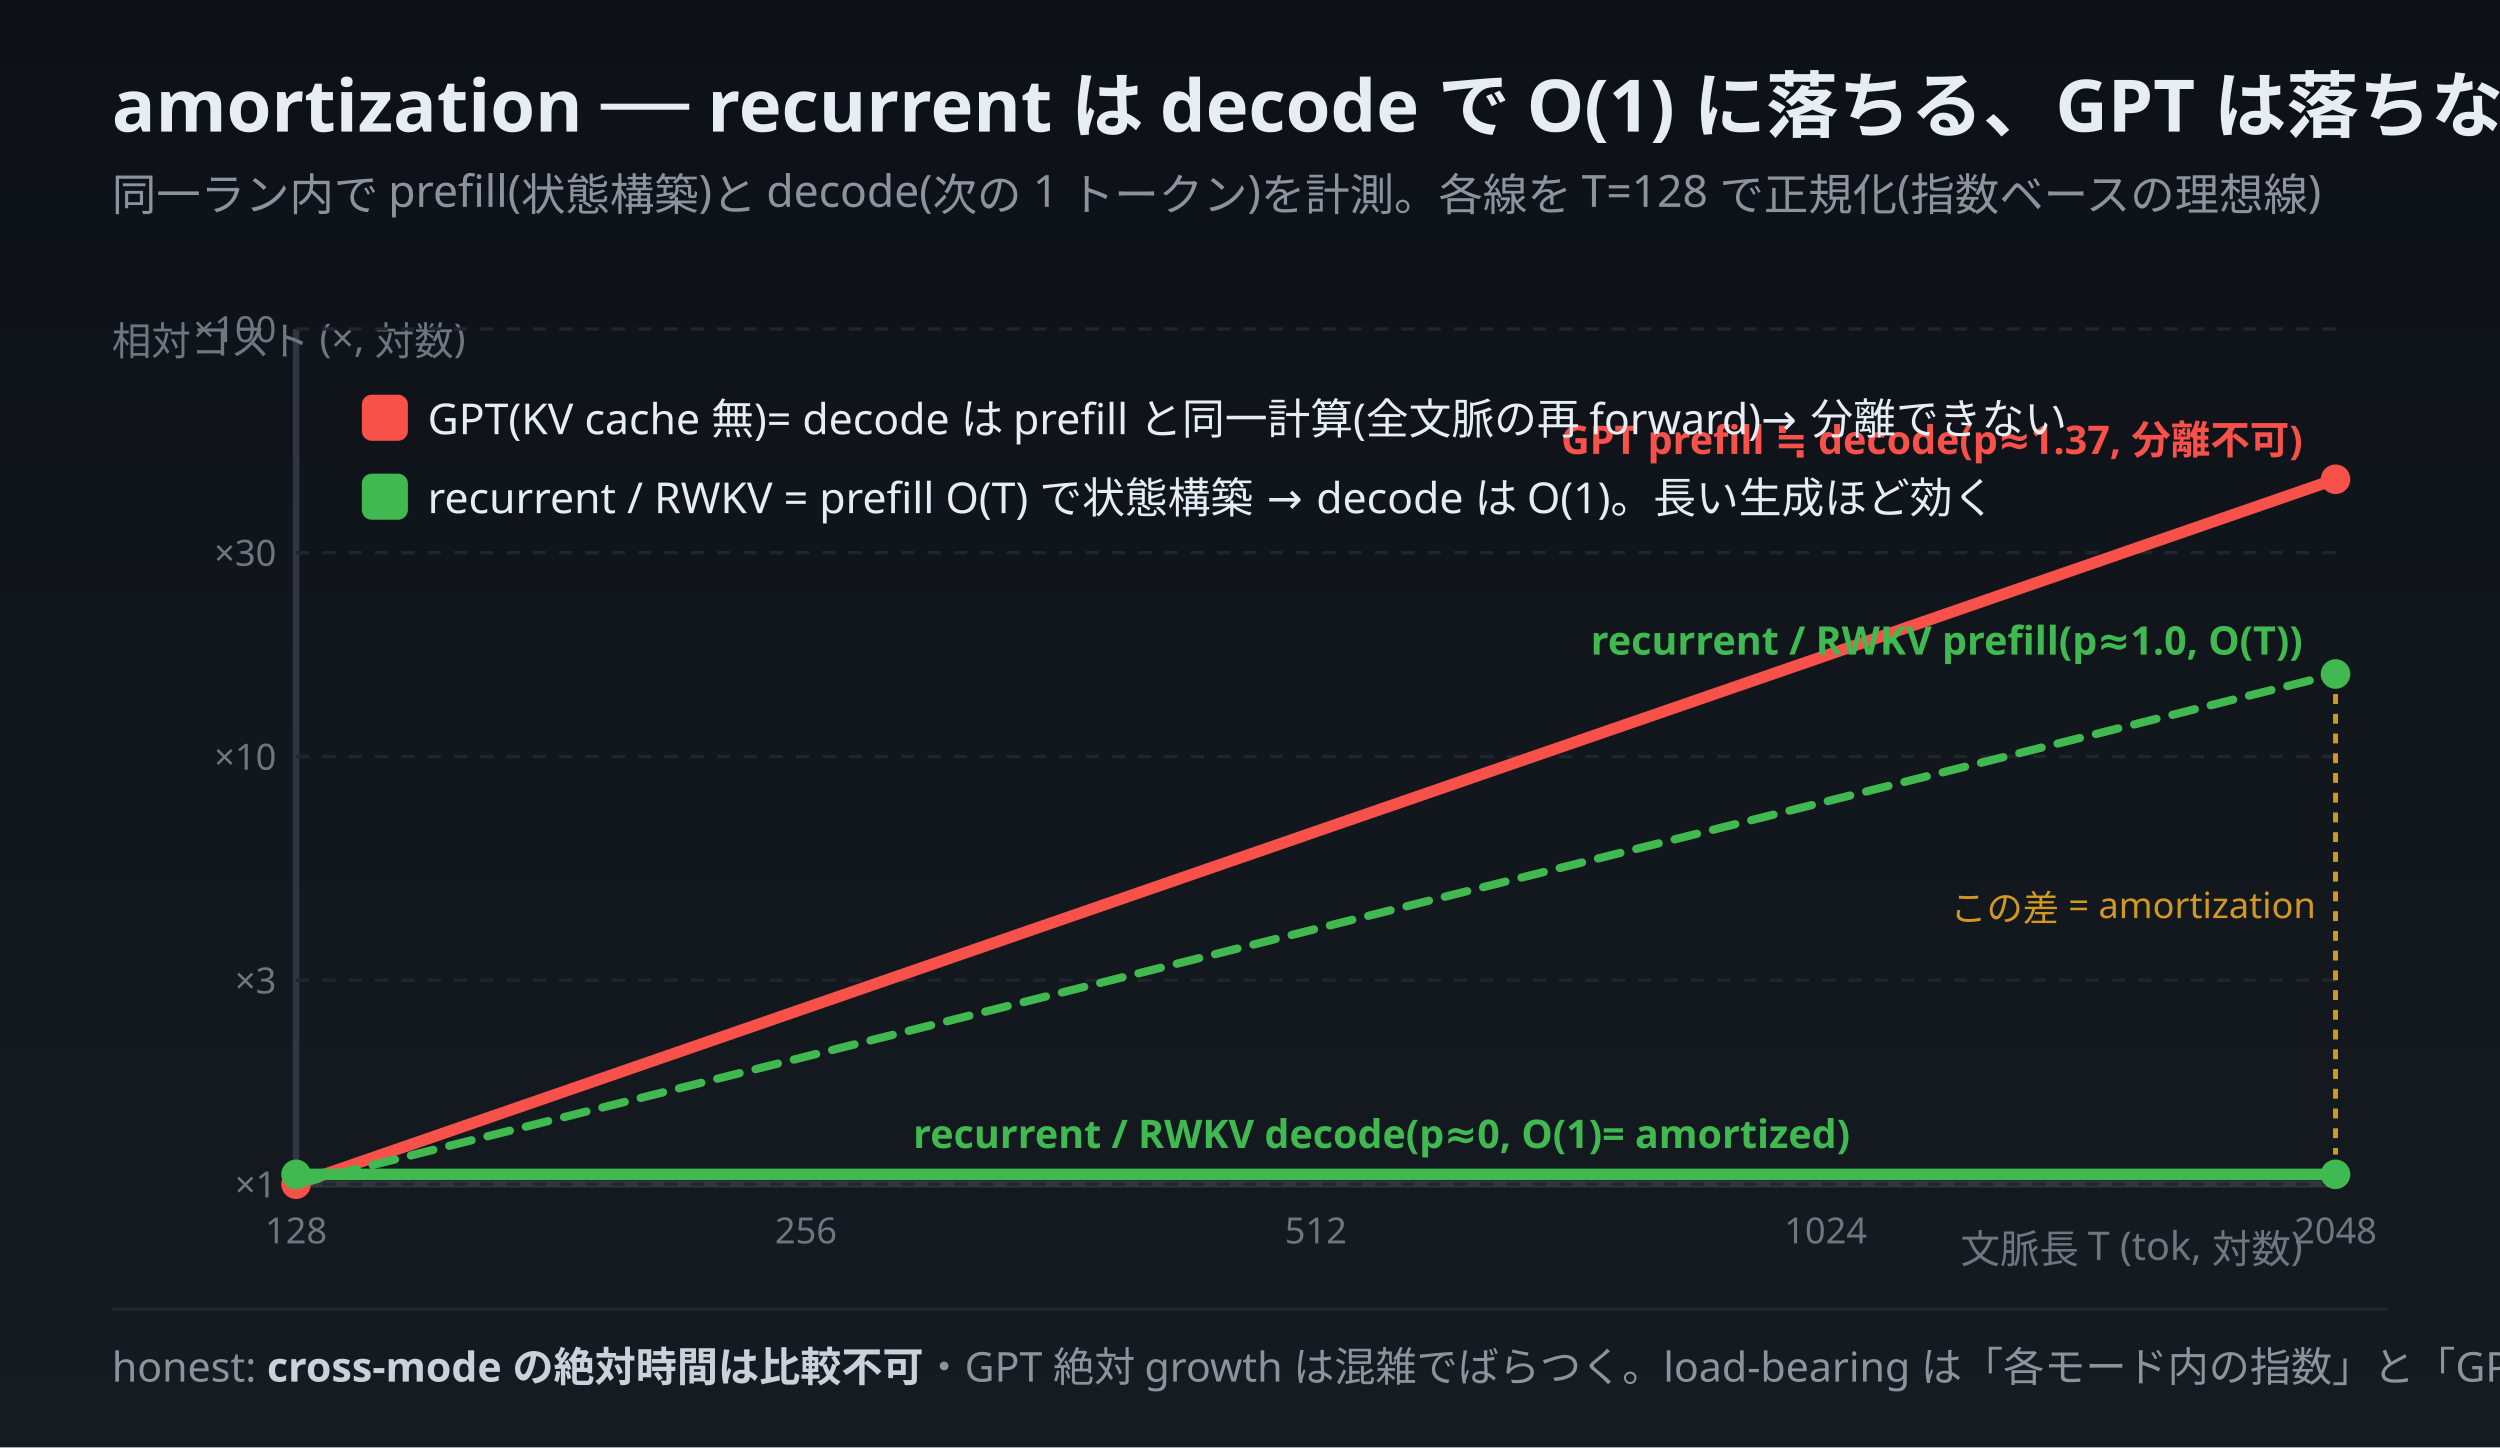
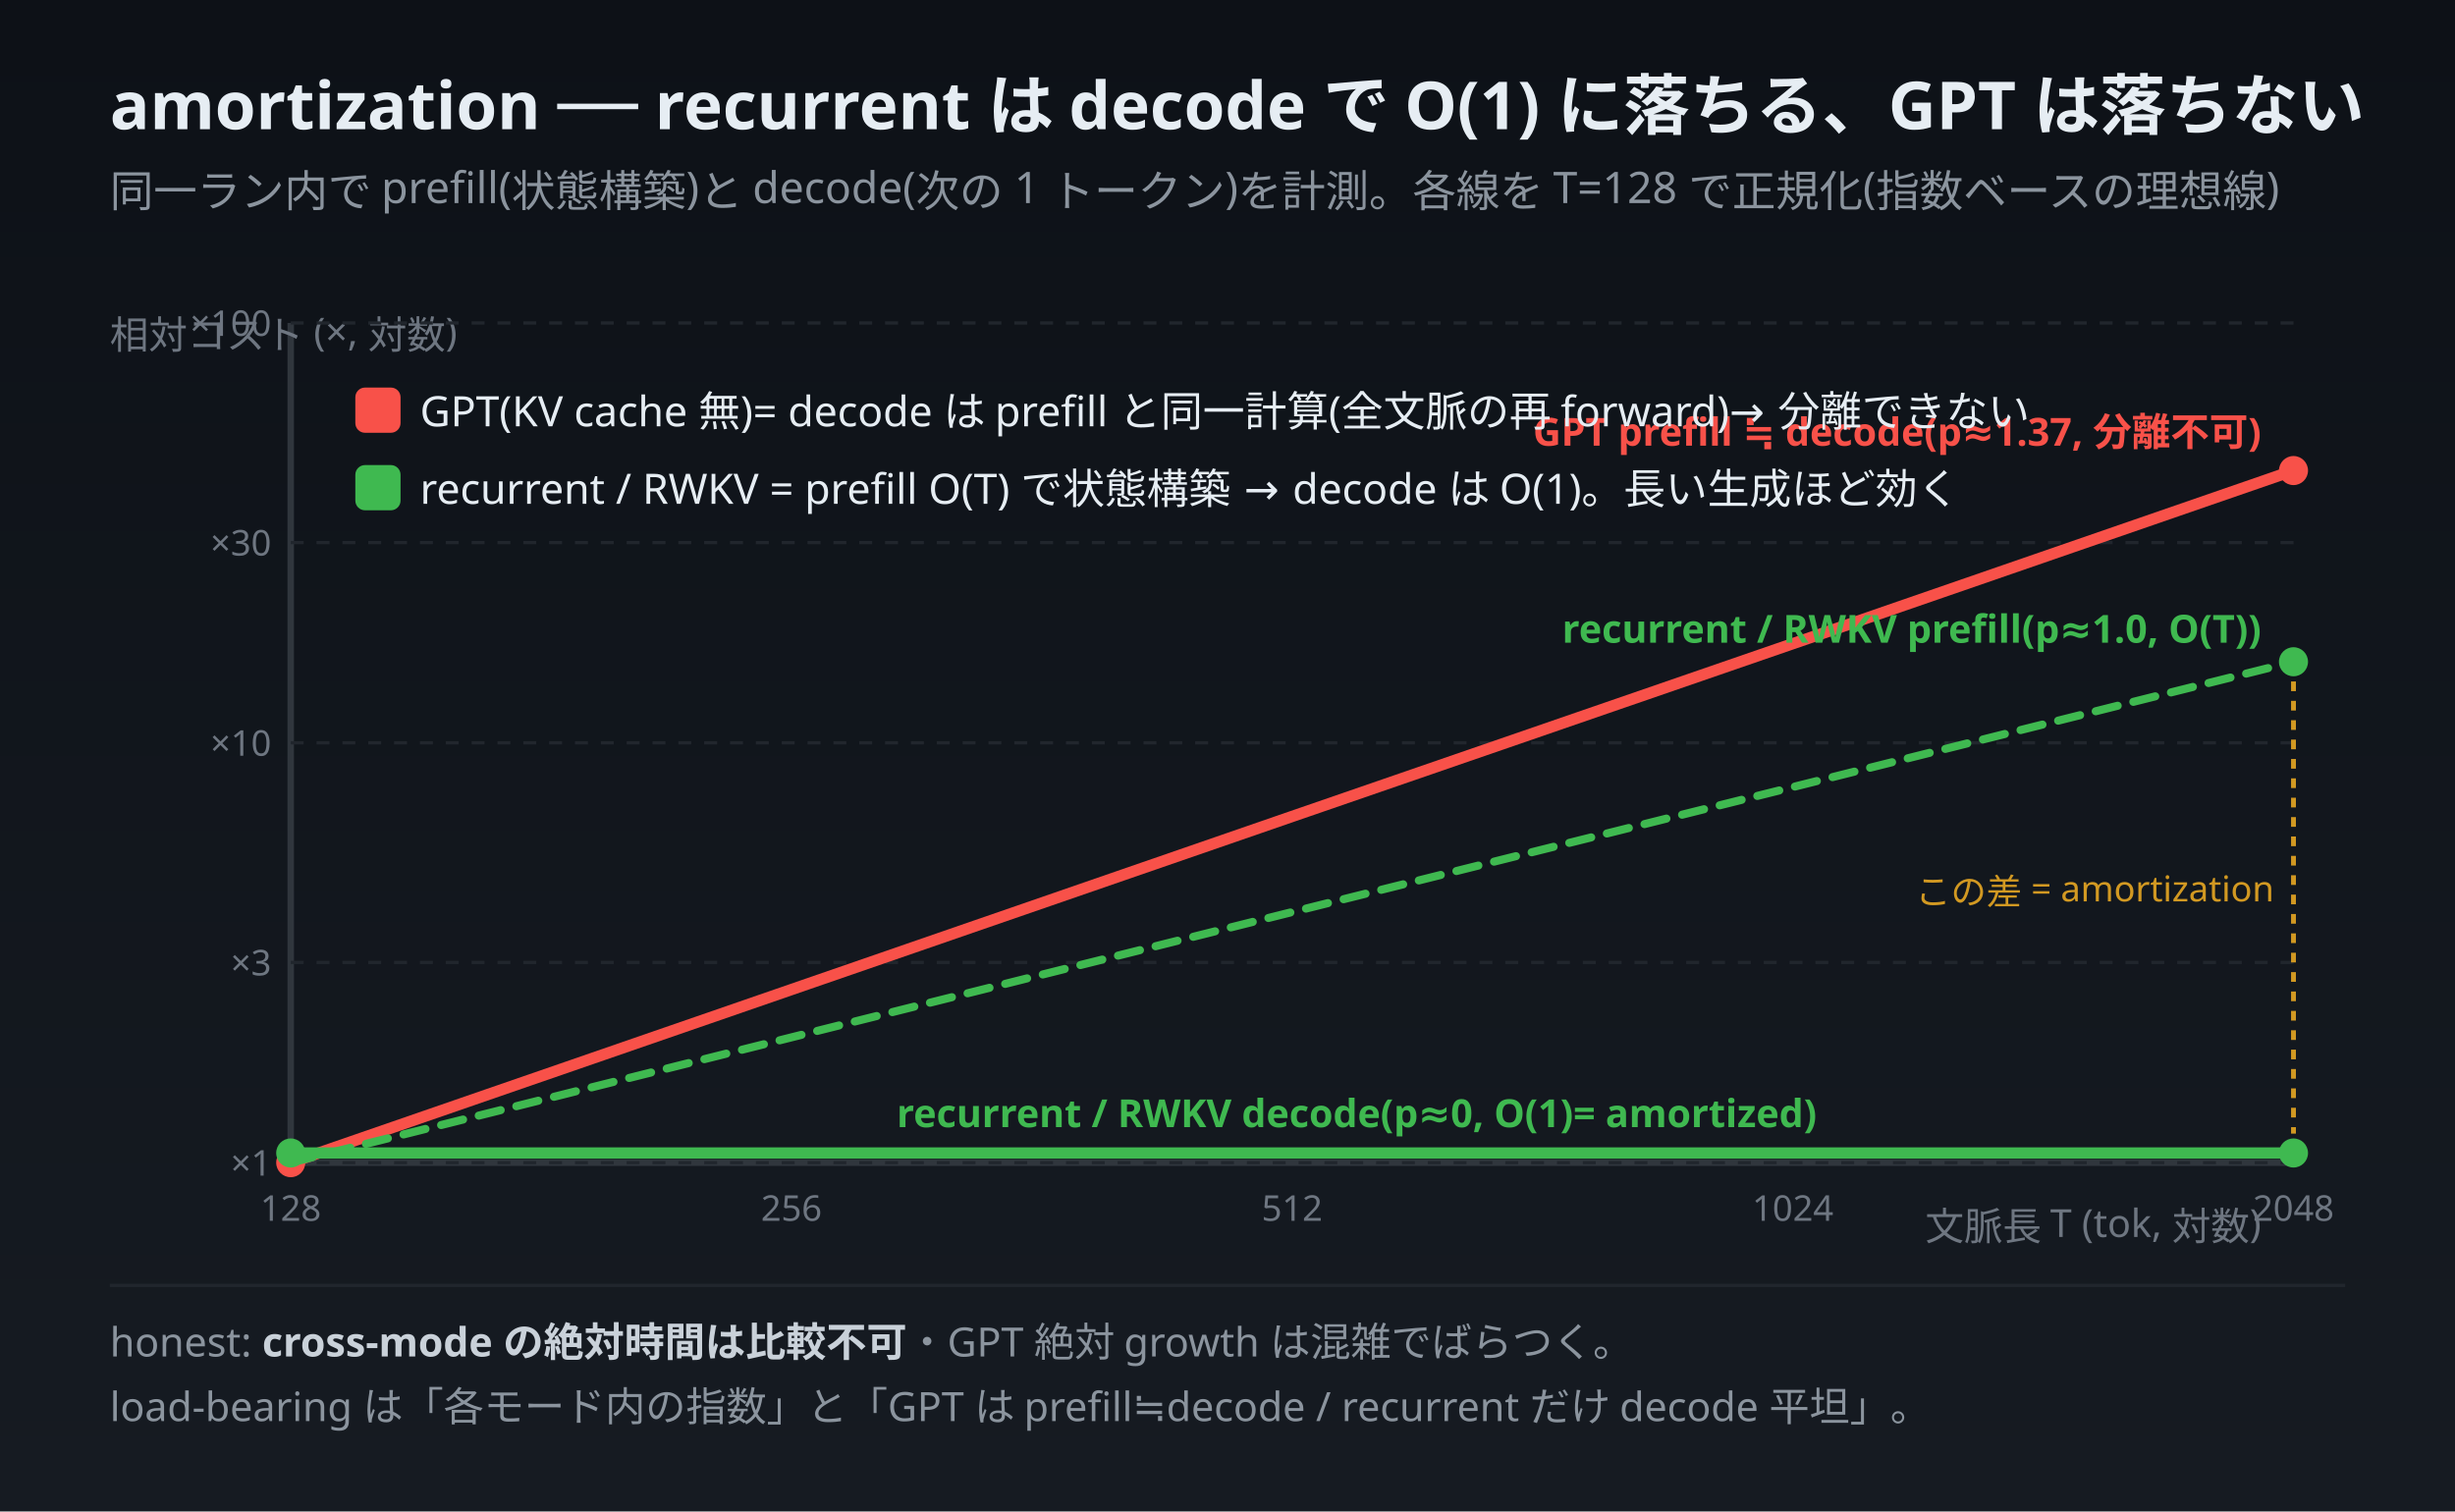
- <svg xmlns="http://www.w3.org/2000/svg" viewBox="0 0 760 440" font-family="Segoe UI, Hiragino Kaku Gothic ProN, Meiryo, sans-serif">
+ <svg xmlns="http://www.w3.org/2000/svg" viewBox="0 0 760 468" font-family="Segoe UI, Hiragino Kaku Gothic ProN, Meiryo, sans-serif">
  <defs>
    <linearGradient id="bg" x1="0" y1="0" x2="0" y2="1">
      <stop offset="0" stop-color="#0d1117" />
      <stop offset="1" stop-color="#161b22" />
    </linearGradient>
  </defs>
-   <rect width="760" height="440" fill="url(#bg)" />
-   <text x="34" y="40" fill="#e6edf3" font-size="22" font-weight="700">amortization ── recurrent は decode で O(1) に落ちる、GPT は落ちない</text>
+   <rect width="760" height="468" fill="url(#bg)" />
+   <text x="34" y="40" fill="#e6edf3" font-size="20.5" font-weight="700">amortization ── recurrent は decode で O(1) に落ちる、GPT は落ちない</text>
  <text x="34" y="64" fill="#8b949e" font-size="13.5">同一ラン内で prefill(状態構築)と decode(次の 1 トークン)を計測。各線を T=128 で正規化(指数ベースの理想線)</text>
  <line x1="90" y1="360" x2="710" y2="360" stroke="#30363d" stroke-width="2" />
  <line x1="90" y1="100" x2="90" y2="360" stroke="#30363d" stroke-width="2" />
  <text x="700" y="384" fill="#6e7681" font-size="12" text-anchor="end">文脈長 T (tok, 対数)</text>
  <text x="34" y="108" fill="#6e7681" font-size="12">相対コスト (×, 対数)</text>
  <line x1="90" y1="360.0" x2="710" y2="360.0" stroke="#21262d" stroke-width="1" stroke-dasharray="4 4" />
  <text x="84" y="364" fill="#6e7681" font-size="11" text-anchor="end">×1</text>
  <line x1="90" y1="298.0" x2="710" y2="298.0" stroke="#21262d" stroke-width="1" stroke-dasharray="4 4" />
  <text x="84" y="302" fill="#6e7681" font-size="11" text-anchor="end">×3</text>
  <line x1="90" y1="230.0" x2="710" y2="230.0" stroke="#21262d" stroke-width="1" stroke-dasharray="4 4" />
  <text x="84" y="234" fill="#6e7681" font-size="11" text-anchor="end">×10</text>
  <line x1="90" y1="168.0" x2="710" y2="168.0" stroke="#21262d" stroke-width="1" stroke-dasharray="4 4" />
  <text x="84" y="172" fill="#6e7681" font-size="11" text-anchor="end">×30</text>
  <line x1="90" y1="100.0" x2="710" y2="100.0" stroke="#21262d" stroke-width="1" stroke-dasharray="4 4" />
  <text x="84" y="104" fill="#6e7681" font-size="11" text-anchor="end">×100</text>
  <text x="90" y="378" fill="#6e7681" font-size="11" text-anchor="middle">128</text>
  <text x="245" y="378" fill="#6e7681" font-size="11" text-anchor="middle">256</text>
  <text x="400" y="378" fill="#6e7681" font-size="11" text-anchor="middle">512</text>
  <text x="555" y="378" fill="#6e7681" font-size="11" text-anchor="middle">1024</text>
  <text x="710" y="378" fill="#6e7681" font-size="11" text-anchor="middle">2048</text>
  <polyline points="90,360.0 245,306.4 400,252.8 555,199.3 710,145.7" fill="none" stroke="#f85149" stroke-width="3.5" stroke-linecap="round" stroke-linejoin="round" />
  <circle cx="90" cy="360.0" r="4.5" fill="#f85149" />
  <circle cx="710" cy="145.7" r="4.5" fill="#f85149" />
  <text x="700" y="138" fill="#f85149" font-size="12" font-weight="700" text-anchor="end">GPT prefill ≒ decode(p≈1.37, 分離不可)</text>
  <polyline points="90,360.0 245,321.2 400,282.4 555,243.7 710,204.9" fill="none" stroke="#3fb950" stroke-width="2.5" stroke-dasharray="7 5" stroke-linecap="round" stroke-linejoin="round" />
  <circle cx="710" cy="204.9" r="4.5" fill="#3fb950" />
  <text x="700" y="199" fill="#3fb950" font-size="12" font-weight="700" text-anchor="end">recurrent / RWKV prefill(p≈1.0, O(T))</text>
  <polyline points="90,357.0 245,357.0 400,357.0 555,357.0 710,357.0" fill="none" stroke="#3fb950" stroke-width="3.5" stroke-linecap="round" stroke-linejoin="round" />
  <circle cx="90" cy="357.0" r="4.5" fill="#3fb950" />
  <circle cx="710" cy="357.0" r="4.5" fill="#3fb950" />
  <text x="420" y="349" fill="#3fb950" font-size="12" font-weight="700" text-anchor="middle">recurrent / RWKV decode(p≈0, O(1)= amortized)</text>
  <line x1="710" y1="211" x2="710" y2="351" stroke="#d29922" stroke-width="1.5" stroke-dasharray="3 3" />
  <text x="704" y="280" fill="#d29922" font-size="11" text-anchor="end">この差 = amortization</text>
  <rect x="110" y="120" width="14" height="14" rx="3" fill="#f85149" />
  <text x="130" y="132" fill="#e6edf3" font-size="13">GPT(KV cache 無)= decode は prefill と同一計算(全文脈の再 forward)→ 分離できない</text>
  <rect x="110" y="144" width="14" height="14" rx="3" fill="#3fb950" />
  <text x="130" y="156" fill="#e6edf3" font-size="13">recurrent / RWKV = prefill O(T) で状態構築 → decode は O(1)。長い生成ほど効く</text>
  <line x1="34" y1="398" x2="726" y2="398" stroke="#21262d" stroke-width="1" />
-   <text x="34" y="420" fill="#8b949e" font-size="12.5">honest: <tspan fill="#c9d1d9" font-weight="700">cross-mode の絶対時間は比較不可</tspan>・GPT 絶対 growth は混雑でばらつく。load-bearing は「各モード内の指数」と「GPT は prefill≒decode / recurrent だけ decode 平坦」。</text>
+   <text x="34" y="420" fill="#8b949e" font-size="12.5">honest: <tspan fill="#c9d1d9" font-weight="700">cross-mode の絶対時間は比較不可</tspan>・GPT 絶対 growth は混雑でばらつく。</text>
+   <text x="34" y="440" fill="#8b949e" font-size="12.5">load-bearing は「各モード内の指数」と「GPT は prefill≒decode / recurrent だけ decode 平坦」。</text>
</svg>
